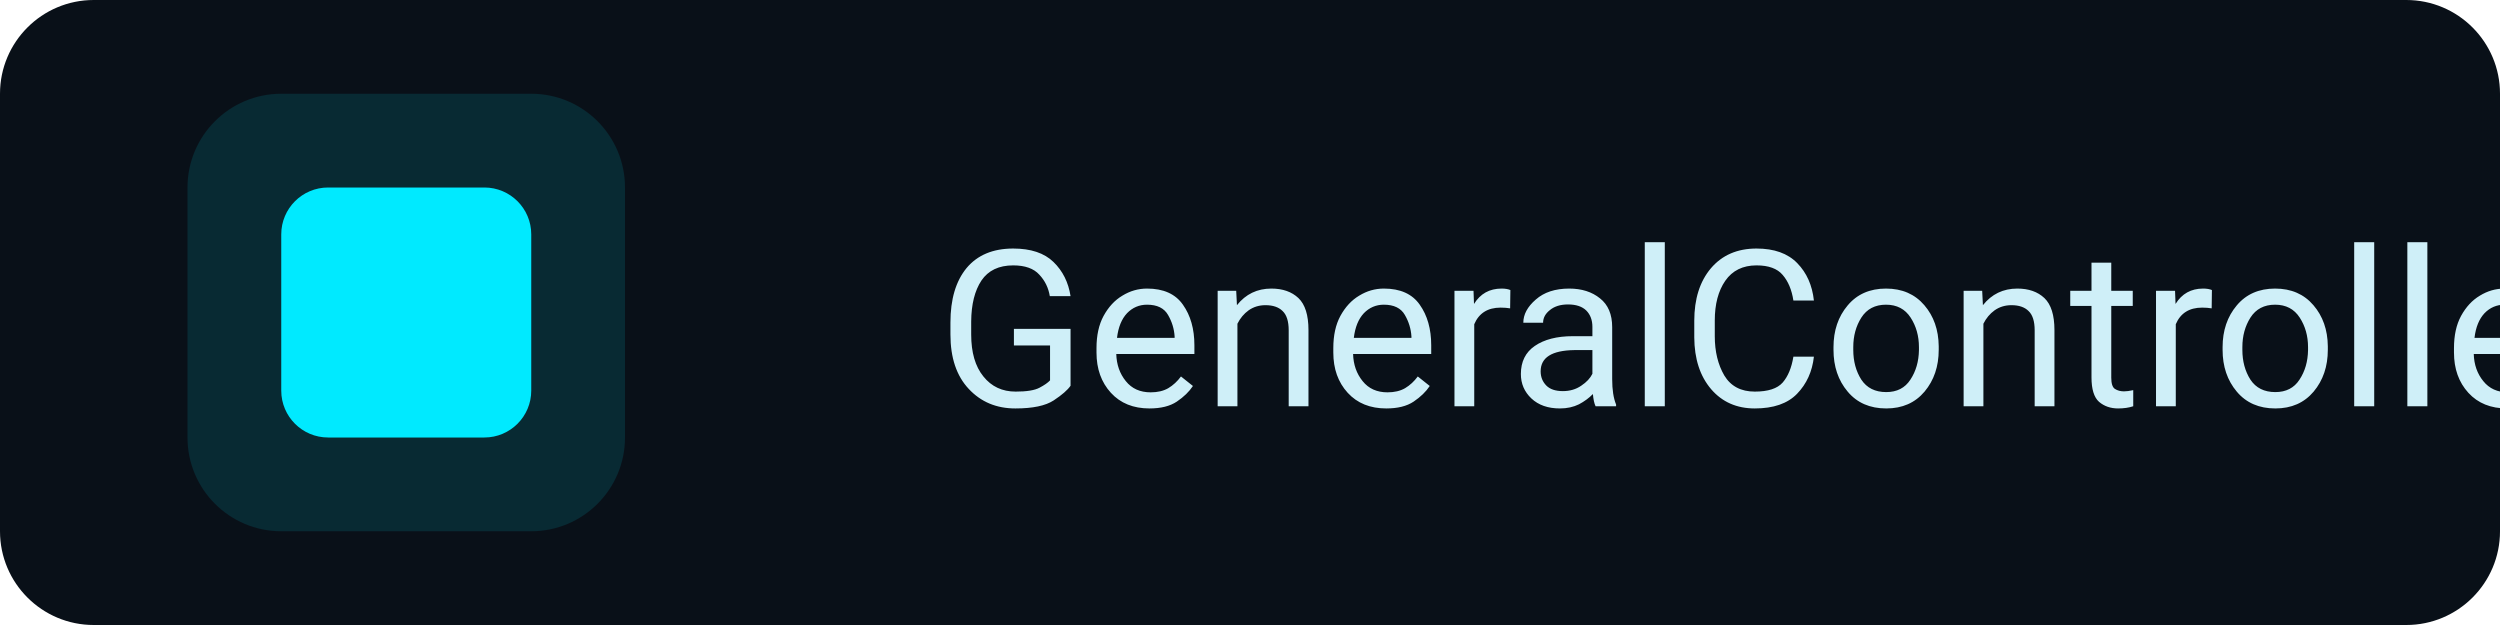
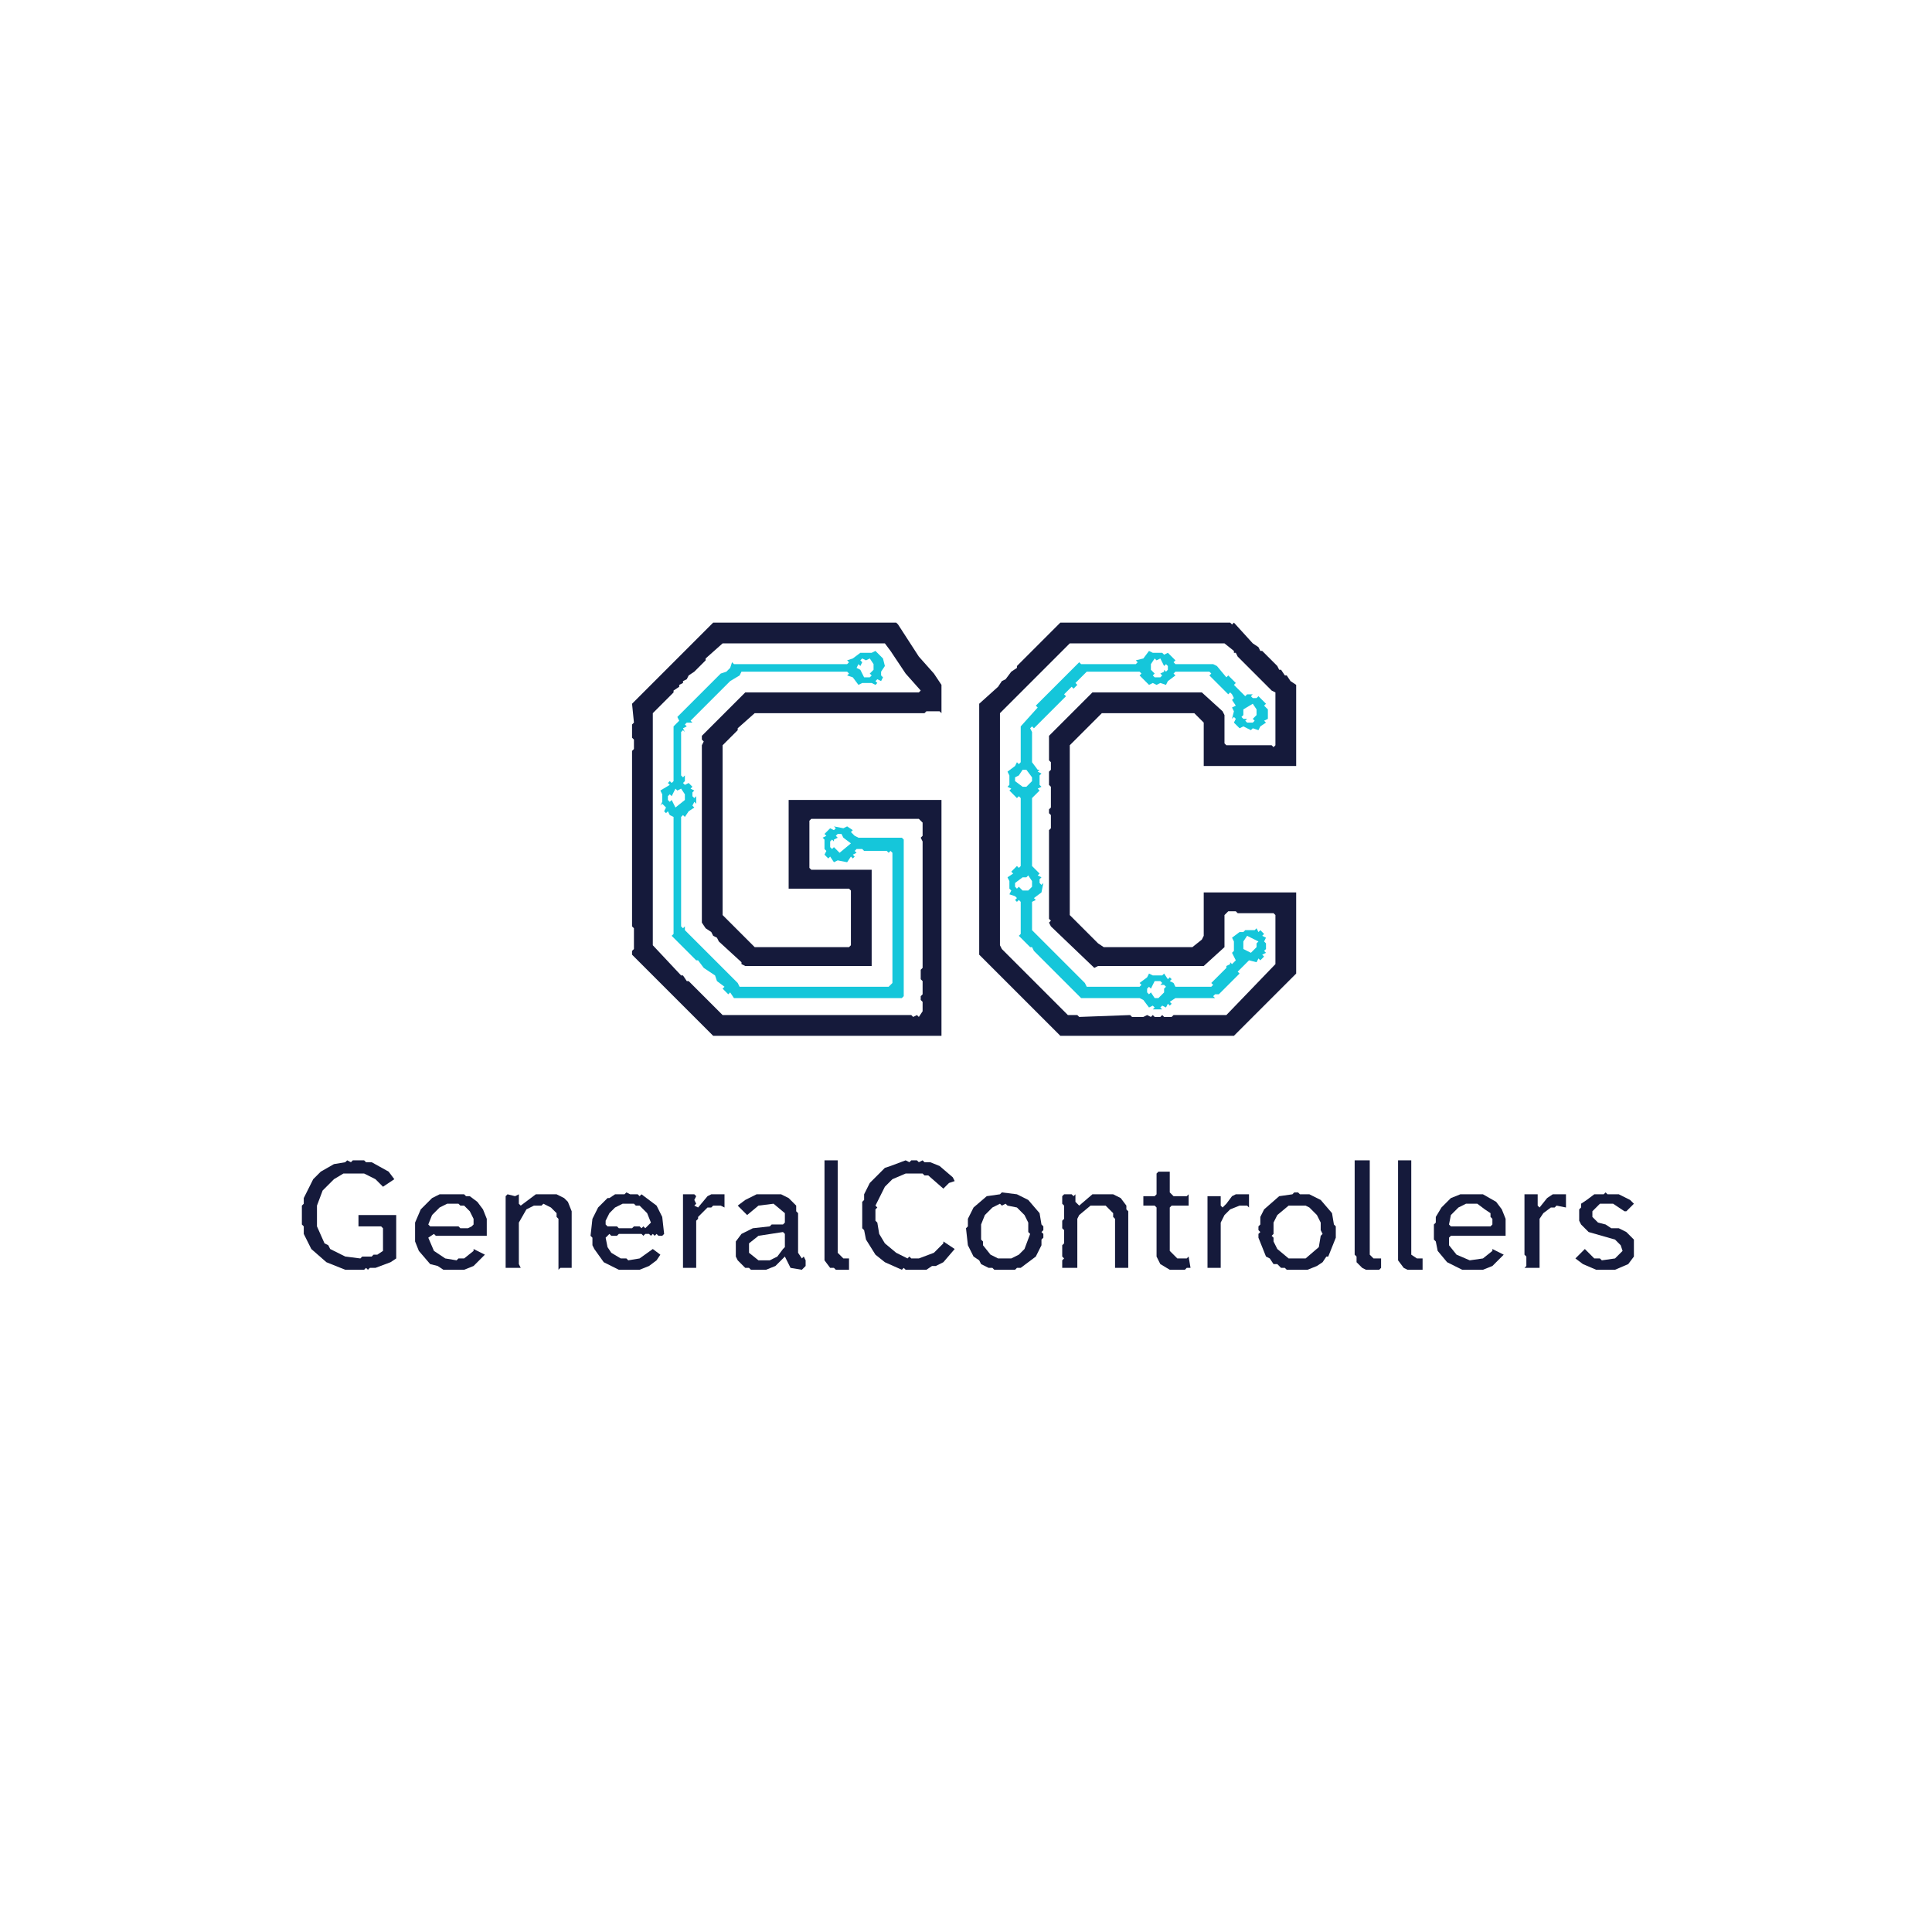
- <svg xmlns="http://www.w3.org/2000/svg" width="160" height="40" viewBox="0 0 160 40" fill="none">
-   <rect width="160" height="40" rx="6" fill="#091018" />
-   <g transform="translate(12,6)">
-     <rect width="28" height="28" rx="6" fill="#00eaff" opacity="0.12" />
-     <rect x="6" y="6" width="16" height="16" rx="3" fill="#00eaff" />
+ <svg xmlns="http://www.w3.org/2000/svg" width="1024" height="1024" viewBox="0 0 1024 1024">
+   <g fill="#151A3B" fill-rule="evenodd">
+     <path d="M 336.00 383.00 L 335.00 384.00 L 335.00 391.00 L 336.00 392.00 L 336.00 397.00 L 335.00 398.00 L 335.00 491.00 L 336.00 492.00 L 336.00 503.00 L 335.00 504.00 L 335.00 506.00 L 378.00 549.00 L 499.00 549.00 L 499.00 424.00 L 418.00 424.00 L 418.00 471.00 L 450.00 471.00 L 451.00 472.00 L 451.00 501.00 L 450.00 502.00 L 400.00 502.00 L 383.00 485.00 L 383.00 395.00 L 391.00 387.00 L 391.00 386.00 L 400.00 378.00 L 490.00 378.00 L 491.00 377.00 L 498.00 377.00 L 499.00 378.00 L 499.00 363.00 L 495.00 357.00 L 487.00 348.00 L 476.00 331.00 L 475.00 330.00 L 378.00 330.00 L 335.00 373.00 L 336.00 383.00 Z M 472.00 345.00 L 480.00 357.00 L 488.00 366.00 L 487.00 367.00 L 395.00 367.00 L 372.00 390.00 L 372.00 392.00 L 373.00 393.00 L 372.00 395.00 L 372.00 489.00 L 374.00 492.00 L 377.00 494.00 L 378.00 496.00 L 380.00 497.00 L 381.00 499.00 L 393.00 510.00 L 393.00 511.00 L 395.00 512.00 L 462.00 512.00 L 462.00 461.00 L 430.00 461.00 L 429.00 460.00 L 429.00 435.00 L 430.00 434.00 L 487.00 434.00 L 489.00 436.00 L 489.00 443.00 L 488.00 444.00 L 489.00 446.00 L 489.00 513.00 L 488.00 514.00 L 488.00 519.00 L 489.00 520.00 L 489.00 527.00 L 488.00 528.00 L 488.00 530.00 L 489.00 531.00 L 489.00 536.00 L 487.00 539.00 L 486.00 538.00 L 484.00 539.00 L 483.00 538.00 L 383.00 538.00 L 365.00 520.00 L 364.00 520.00 L 362.00 517.00 L 361.00 517.00 L 346.00 501.00 L 346.00 378.00 L 357.00 367.00 L 357.00 366.00 L 360.00 364.00 L 360.00 363.00 L 362.00 362.00 L 362.00 361.00 L 364.00 360.00 L 365.00 358.00 L 368.00 356.00 L 374.00 350.00 L 374.00 349.00 L 383.00 341.00 L 469.00 341.00 L 472.00 345.00 Z" />
+     <path d="M 177.00 617.00 L 170.00 621.00 L 166.00 625.00 L 161.00 635.00 L 161.00 638.00 L 160.00 639.00 L 160.00 649.00 L 161.00 650.00 L 161.00 654.00 L 165.00 662.00 L 173.00 669.00 L 183.00 673.00 L 193.00 673.00 L 194.00 672.00 L 195.00 673.00 L 196.00 672.00 L 199.00 672.00 L 207.00 669.00 L 210.00 667.00 L 210.00 644.00 L 190.00 644.00 L 190.00 650.00 L 202.00 650.00 L 203.00 651.00 L 203.00 663.00 L 200.00 665.00 L 198.00 665.00 L 197.00 666.00 L 192.00 666.00 L 191.00 667.00 L 183.00 666.00 L 175.00 662.00 L 174.00 660.00 L 172.00 659.00 L 168.00 650.00 L 168.00 639.00 L 171.00 631.00 L 177.00 625.00 L 182.00 622.00 L 193.00 622.00 L 199.00 625.00 L 203.00 629.00 L 209.00 625.00 L 206.00 621.00 L 197.00 616.00 L 194.00 616.00 L 193.00 615.00 L 187.00 615.00 L 186.00 616.00 L 184.00 615.00 L 183.00 616.00 L 177.00 617.00 Z" />
+     <path d="M 440.00 672.00 L 442.00 672.00 L 443.00 673.00 L 450.00 673.00 L 450.00 667.00 L 447.00 667.00 L 444.00 664.00 L 444.00 615.00 L 437.00 615.00 L 437.00 668.00 L 440.00 672.00 Z" />
+     <path d="M 472.00 618.00 L 469.00 619.00 L 461.00 627.00 L 458.00 633.00 L 458.00 636.00 L 457.00 637.00 L 457.00 651.00 L 458.00 652.00 L 459.00 657.00 L 464.00 665.00 L 469.00 669.00 L 478.00 673.00 L 479.00 672.00 L 480.00 673.00 L 491.00 673.00 L 494.00 671.00 L 496.00 671.00 L 500.00 669.00 L 506.00 662.00 L 500.00 658.00 L 500.00 659.00 L 495.00 664.00 L 487.00 667.00 L 483.00 667.00 L 482.00 666.00 L 481.00 667.00 L 475.00 664.00 L 469.00 659.00 L 466.00 654.00 L 465.00 648.00 L 464.00 647.00 L 464.00 641.00 L 465.00 640.00 L 464.00 639.00 L 469.00 629.00 L 473.00 625.00 L 480.00 622.00 L 489.00 622.00 L 490.00 623.00 L 492.00 623.00 L 500.00 630.00 L 503.00 627.00 L 506.00 626.00 L 505.00 624.00 L 498.00 618.00 L 493.00 616.00 L 490.00 616.00 L 489.00 615.00 L 487.00 616.00 L 486.00 615.00 L 483.00 615.00 L 482.00 616.00 L 480.00 615.00 L 472.00 618.00 Z" />
+     <path d="M 323.00 635.00 L 322.00 635.00 L 317.00 640.00 L 314.00 646.00 L 313.00 655.00 L 314.00 656.00 L 314.00 660.00 L 315.00 662.00 L 320.00 669.00 L 328.00 673.00 L 339.00 673.00 L 344.00 671.00 L 348.00 668.00 L 350.00 665.00 L 346.00 662.00 L 339.00 667.00 L 333.00 668.00 L 332.00 667.00 L 329.00 667.00 L 324.00 664.00 L 322.00 661.00 L 321.00 656.00 L 323.00 654.00 L 324.00 655.00 L 327.00 655.00 L 328.00 654.00 L 340.00 654.00 L 341.00 655.00 L 342.00 654.00 L 344.00 654.00 L 345.00 655.00 L 346.00 654.00 L 347.00 655.00 L 348.00 654.00 L 349.00 655.00 L 351.00 655.00 L 352.00 654.00 L 351.00 645.00 L 348.00 639.00 L 340.00 633.00 L 339.00 634.00 L 338.00 633.00 L 334.00 633.00 L 332.00 632.00 L 331.00 633.00 L 326.00 633.00 L 323.00 635.00 Z M 343.00 643.00 L 345.00 648.00 L 342.00 651.00 L 341.00 650.00 L 340.00 651.00 L 339.00 650.00 L 336.00 650.00 L 335.00 651.00 L 328.00 651.00 L 327.00 650.00 L 322.00 650.00 L 321.00 649.00 L 321.00 647.00 L 323.00 643.00 L 326.00 640.00 L 330.00 638.00 L 336.00 638.00 L 337.00 639.00 L 339.00 639.00 L 343.00 643.00 Z" />
+     <path d="M 370.00 646.00 L 370.00 645.00 L 375.00 640.00 L 377.00 640.00 L 378.00 639.00 L 382.00 639.00 L 384.00 640.00 L 384.00 633.00 L 377.00 633.00 L 375.00 634.00 L 370.00 640.00 L 368.00 639.00 L 369.00 638.00 L 368.00 636.00 L 369.00 634.00 L 368.00 633.00 L 362.00 633.00 L 362.00 672.00 L 369.00 672.00 L 369.00 647.00 L 370.00 646.00 Z" />
+     <path d="M 523.00 634.00 L 516.00 640.00 L 513.00 646.00 L 513.00 650.00 L 512.00 651.00 L 513.00 660.00 L 516.00 666.00 L 519.00 668.00 L 520.00 670.00 L 524.00 672.00 L 526.00 672.00 L 527.00 673.00 L 538.00 673.00 L 539.00 672.00 L 541.00 672.00 L 549.00 666.00 L 552.00 660.00 L 552.00 657.00 L 553.00 656.00 L 553.00 654.00 L 552.00 653.00 L 553.00 652.00 L 553.00 650.00 L 552.00 649.00 L 551.00 643.00 L 545.00 636.00 L 539.00 633.00 L 531.00 632.00 L 530.00 633.00 L 523.00 634.00 Z M 533.00 638.00 L 534.00 639.00 L 539.00 640.00 L 543.00 644.00 L 545.00 648.00 L 545.00 653.00 L 546.00 654.00 L 543.00 662.00 L 540.00 665.00 L 536.00 667.00 L 529.00 667.00 L 525.00 665.00 L 521.00 660.00 L 521.00 658.00 L 520.00 657.00 L 520.00 649.00 L 522.00 644.00 L 526.00 640.00 L 530.00 638.00 L 531.00 639.00 L 533.00 638.00 Z" />
+     <path d="M 229.00 635.00 L 223.00 641.00 L 220.00 648.00 L 220.00 658.00 L 222.00 663.00 L 228.00 670.00 L 232.00 671.00 L 235.00 673.00 L 246.00 673.00 L 251.00 671.00 L 257.00 665.00 L 251.00 662.00 L 251.00 663.00 L 246.00 667.00 L 243.00 667.00 L 242.00 668.00 L 236.00 667.00 L 230.00 663.00 L 227.00 656.00 L 230.00 654.00 L 231.00 655.00 L 258.00 655.00 L 258.00 646.00 L 256.00 641.00 L 253.00 637.00 L 249.00 634.00 L 247.00 634.00 L 246.00 633.00 L 233.00 633.00 L 229.00 635.00 Z M 246.00 639.00 L 249.00 642.00 L 251.00 646.00 L 251.00 649.00 L 250.00 650.00 L 248.00 651.00 L 244.00 651.00 L 243.00 650.00 L 228.00 650.00 L 227.00 649.00 L 229.00 644.00 L 233.00 640.00 L 237.00 638.00 L 243.00 638.00 L 244.00 639.00 L 246.00 639.00 Z" />
+     <path d="M 275.00 670.00 L 275.00 648.00 L 279.00 641.00 L 283.00 639.00 L 287.00 639.00 L 288.00 638.00 L 292.00 640.00 L 295.00 643.00 L 295.00 645.00 L 296.00 646.00 L 296.00 673.00 L 297.00 672.00 L 303.00 672.00 L 303.00 642.00 L 301.00 637.00 L 299.00 635.00 L 295.00 633.00 L 284.00 633.00 L 276.00 639.00 L 275.00 638.00 L 275.00 633.00 L 273.00 634.00 L 269.00 633.00 L 268.00 634.00 L 268.00 672.00 L 276.00 672.00 L 275.00 670.00 Z" />
+     <path d="M 395.00 636.00 L 391.00 639.00 L 396.00 644.00 L 402.00 639.00 L 410.00 638.00 L 416.00 643.00 L 416.00 648.00 L 415.00 649.00 L 409.00 649.00 L 408.00 650.00 L 399.00 651.00 L 393.00 654.00 L 390.00 658.00 L 390.00 666.00 L 391.00 668.00 L 395.00 672.00 L 397.00 672.00 L 398.00 673.00 L 406.00 673.00 L 411.00 671.00 L 416.00 666.00 L 419.00 672.00 L 425.00 673.00 L 427.00 671.00 L 427.00 668.00 L 426.00 666.00 L 425.00 667.00 L 423.00 664.00 L 423.00 643.00 L 422.00 642.00 L 422.00 639.00 L 418.00 635.00 L 414.00 633.00 L 401.00 633.00 L 395.00 636.00 Z M 415.00 662.00 L 412.00 666.00 L 408.00 668.00 L 402.00 668.00 L 397.00 664.00 L 397.00 659.00 L 402.00 655.00 L 415.00 653.00 L 416.00 654.00 L 416.00 661.00 L 415.00 662.00 Z" />
+     <path d="M 536.00 356.00 L 533.00 360.00 L 531.00 361.00 L 529.00 364.00 L 519.00 373.00 L 519.00 506.00 L 562.00 549.00 L 654.00 549.00 L 687.00 516.00 L 687.00 473.00 L 638.00 473.00 L 638.00 496.00 L 637.00 498.00 L 632.00 502.00 L 585.00 502.00 L 582.00 500.00 L 567.00 485.00 L 567.00 395.00 L 584.00 378.00 L 633.00 378.00 L 638.00 383.00 L 638.00 406.00 L 687.00 406.00 L 687.00 363.00 L 684.00 361.00 L 682.00 358.00 L 681.00 358.00 L 679.00 355.00 L 678.00 355.00 L 677.00 353.00 L 669.00 345.00 L 668.00 345.00 L 667.00 343.00 L 664.00 341.00 L 654.00 330.00 L 653.00 331.00 L 652.00 330.00 L 562.00 330.00 L 539.00 353.00 L 539.00 354.00 L 536.00 356.00 Z M 654.00 345.00 L 654.00 346.00 L 655.00 346.00 L 656.00 348.00 L 674.00 366.00 L 676.00 367.00 L 676.00 395.00 L 675.00 396.00 L 674.00 395.00 L 650.00 395.00 L 649.00 394.00 L 649.00 379.00 L 648.00 377.00 L 637.00 367.00 L 579.00 367.00 L 556.00 390.00 L 556.00 403.00 L 557.00 404.00 L 557.00 408.00 L 556.00 409.00 L 556.00 416.00 L 557.00 417.00 L 557.00 428.00 L 556.00 429.00 L 556.00 431.00 L 557.00 432.00 L 557.00 439.00 L 556.00 440.00 L 556.00 487.00 L 557.00 488.00 L 556.00 489.00 L 557.00 491.00 L 580.00 513.00 L 582.00 512.00 L 638.00 512.00 L 649.00 502.00 L 649.00 485.00 L 651.00 483.00 L 655.00 483.00 L 656.00 484.00 L 675.00 484.00 L 676.00 485.00 L 676.00 511.00 L 650.00 538.00 L 622.00 538.00 L 621.00 539.00 L 617.00 539.00 L 616.00 538.00 L 615.00 539.00 L 612.00 539.00 L 611.00 538.00 L 610.00 539.00 L 608.00 538.00 L 606.00 539.00 L 600.00 539.00 L 599.00 538.00 L 572.00 539.00 L 571.00 538.00 L 566.00 538.00 L 531.00 503.00 L 530.00 501.00 L 530.00 378.00 L 567.00 341.00 L 649.00 341.00 L 654.00 345.00 Z" />
+     <path d="M 722.00 672.00 L 724.00 673.00 L 731.00 673.00 L 732.00 672.00 L 732.00 667.00 L 728.00 667.00 L 726.00 665.00 L 726.00 615.00 L 718.00 615.00 L 718.00 665.00 L 719.00 666.00 L 719.00 669.00 L 722.00 672.00 Z" />
+     <path d="M 744.00 672.00 L 746.00 673.00 L 754.00 673.00 L 754.00 667.00 L 751.00 667.00 L 748.00 665.00 L 748.00 615.00 L 741.00 615.00 L 741.00 668.00 L 744.00 672.00 Z" />
+     <path d="M 606.00 639.00 L 612.00 639.00 L 613.00 640.00 L 613.00 666.00 L 615.00 670.00 L 620.00 673.00 L 628.00 673.00 L 629.00 672.00 L 631.00 672.00 L 630.00 666.00 L 629.00 667.00 L 624.00 667.00 L 620.00 663.00 L 620.00 640.00 L 621.00 639.00 L 630.00 639.00 L 630.00 633.00 L 629.00 634.00 L 622.00 634.00 L 620.00 632.00 L 620.00 621.00 L 614.00 621.00 L 613.00 622.00 L 613.00 633.00 L 612.00 634.00 L 606.00 634.00 L 606.00 639.00 Z" />
+     <path d="M 563.00 647.00 L 563.00 651.00 L 564.00 652.00 L 564.00 659.00 L 563.00 660.00 L 563.00 666.00 L 564.00 667.00 L 563.00 668.00 L 563.00 672.00 L 571.00 672.00 L 571.00 646.00 L 572.00 644.00 L 578.00 639.00 L 586.00 639.00 L 590.00 643.00 L 590.00 645.00 L 591.00 646.00 L 591.00 672.00 L 598.00 672.00 L 598.00 642.00 L 597.00 641.00 L 597.00 639.00 L 594.00 635.00 L 590.00 633.00 L 579.00 633.00 L 572.00 639.00 L 570.00 637.00 L 570.00 633.00 L 569.00 634.00 L 568.00 633.00 L 564.00 633.00 L 563.00 634.00 L 563.00 638.00 L 564.00 639.00 L 564.00 646.00 L 563.00 647.00 Z" />
+     <path d="M 650.00 638.00 L 648.00 640.00 L 647.00 639.00 L 647.00 634.00 L 640.00 634.00 L 640.00 672.00 L 647.00 672.00 L 647.00 648.00 L 649.00 644.00 L 652.00 641.00 L 657.00 639.00 L 661.00 639.00 L 662.00 640.00 L 662.00 633.00 L 655.00 633.00 L 653.00 634.00 L 650.00 638.00 Z" />
+     <path d="M 678.00 634.00 L 670.00 641.00 L 668.00 645.00 L 668.00 649.00 L 667.00 650.00 L 667.00 652.00 L 668.00 653.00 L 667.00 654.00 L 667.00 656.00 L 671.00 666.00 L 673.00 667.00 L 675.00 670.00 L 677.00 670.00 L 679.00 672.00 L 681.00 672.00 L 682.00 673.00 L 693.00 673.00 L 698.00 671.00 L 701.00 669.00 L 703.00 666.00 L 704.00 666.00 L 708.00 656.00 L 708.00 650.00 L 707.00 649.00 L 706.00 643.00 L 700.00 636.00 L 694.00 633.00 L 689.00 633.00 L 688.00 632.00 L 686.00 632.00 L 685.00 633.00 L 678.00 634.00 Z M 694.00 640.00 L 698.00 644.00 L 700.00 648.00 L 700.00 652.00 L 701.00 654.00 L 700.00 655.00 L 699.00 661.00 L 692.00 667.00 L 683.00 667.00 L 677.00 662.00 L 675.00 658.00 L 675.00 656.00 L 674.00 655.00 L 675.00 654.00 L 675.00 648.00 L 677.00 644.00 L 683.00 639.00 L 692.00 639.00 L 694.00 640.00 Z" />
+     <path d="M 808.00 672.00 L 816.00 672.00 L 816.00 646.00 L 818.00 643.00 L 822.00 640.00 L 824.00 640.00 L 825.00 639.00 L 830.00 640.00 L 830.00 633.00 L 823.00 633.00 L 820.00 635.00 L 816.00 640.00 L 815.00 639.00 L 815.00 633.00 L 808.00 633.00 L 808.00 665.00 L 809.00 666.00 L 809.00 671.00 L 808.00 672.00 Z" />
+     <path d="M 841.00 636.00 L 838.00 638.00 L 838.00 640.00 L 837.00 641.00 L 837.00 647.00 L 838.00 649.00 L 842.00 653.00 L 856.00 657.00 L 859.00 660.00 L 860.00 663.00 L 856.00 667.00 L 849.00 668.00 L 848.00 667.00 L 845.00 667.00 L 840.00 662.00 L 835.00 667.00 L 839.00 670.00 L 846.00 673.00 L 856.00 673.00 L 863.00 670.00 L 866.00 666.00 L 866.00 657.00 L 862.00 653.00 L 858.00 651.00 L 854.00 651.00 L 851.00 649.00 L 847.00 648.00 L 844.00 645.00 L 844.00 642.00 L 848.00 638.00 L 855.00 638.00 L 861.00 642.00 L 862.00 642.00 L 866.00 638.00 L 864.00 636.00 L 858.00 633.00 L 852.00 633.00 L 851.00 632.00 L 850.00 633.00 L 845.00 633.00 L 841.00 636.00 Z" />
+     <path d="M 764.00 640.00 L 761.00 645.00 L 761.00 648.00 L 760.00 649.00 L 760.00 657.00 L 761.00 658.00 L 762.00 663.00 L 767.00 669.00 L 775.00 673.00 L 786.00 673.00 L 791.00 671.00 L 797.00 665.00 L 791.00 662.00 L 791.00 663.00 L 786.00 667.00 L 779.00 668.00 L 772.00 665.00 L 768.00 660.00 L 768.00 656.00 L 769.00 655.00 L 798.00 655.00 L 798.00 646.00 L 796.00 641.00 L 793.00 637.00 L 786.00 633.00 L 774.00 633.00 L 769.00 635.00 L 764.00 640.00 Z M 787.00 641.00 L 790.00 643.00 L 790.00 645.00 L 791.00 646.00 L 791.00 649.00 L 790.00 650.00 L 769.00 650.00 L 768.00 649.00 L 769.00 644.00 L 773.00 640.00 L 777.00 638.00 L 783.00 638.00 L 787.00 641.00 Z" />
  </g>
-   <text x="60" y="26" fill="#cfeff8" font-family="Segoe UI, Roboto, Arial" font-size="14">GeneralControllers</text>
+   <g fill="#15C6DA" fill-rule="evenodd">
+     <path d="M 353.00 431.00 L 354.00 430.00 L 355.00 432.00 L 357.00 433.00 L 357.00 495.00 L 356.00 496.00 L 369.00 509.00 L 370.00 509.00 L 373.00 513.00 L 379.00 517.00 L 380.00 520.00 L 384.00 523.00 L 383.00 524.00 L 386.00 527.00 L 387.00 526.00 L 389.00 529.00 L 478.00 529.00 L 479.00 528.00 L 479.00 445.00 L 478.00 444.00 L 455.00 444.00 L 453.00 443.00 L 451.00 441.00 L 452.00 440.00 L 449.00 438.00 L 447.00 439.00 L 442.00 438.00 L 443.00 439.00 L 442.00 440.00 L 440.00 439.00 L 437.00 442.00 L 438.00 443.00 L 436.00 444.00 L 437.00 445.00 L 437.00 450.00 L 438.00 451.00 L 437.00 453.00 L 439.00 455.00 L 440.00 454.00 L 442.00 457.00 L 444.00 456.00 L 449.00 457.00 L 451.00 454.00 L 452.00 455.00 L 453.00 454.00 L 452.00 453.00 L 454.00 452.00 L 453.00 451.00 L 454.00 450.00 L 457.00 450.00 L 458.00 451.00 L 470.00 451.00 L 471.00 452.00 L 472.00 451.00 L 473.00 452.00 L 473.00 521.00 L 471.00 523.00 L 392.00 523.00 L 391.00 521.00 L 363.00 493.00 L 363.00 491.00 L 362.00 492.00 L 361.00 491.00 L 361.00 433.00 L 362.00 432.00 L 363.00 433.00 L 365.00 430.00 L 368.00 428.00 L 367.00 427.00 L 368.00 425.00 L 369.00 426.00 L 369.00 422.00 L 368.00 423.00 L 367.00 422.00 L 367.00 420.00 L 368.00 419.00 L 366.00 418.00 L 367.00 417.00 L 365.00 415.00 L 363.00 416.00 L 362.00 415.00 L 363.00 414.00 L 363.00 411.00 L 362.00 412.00 L 361.00 411.00 L 361.00 388.00 L 362.00 387.00 L 363.00 388.00 L 362.00 386.00 L 364.00 385.00 L 363.00 384.00 L 364.00 383.00 L 367.00 383.00 L 366.00 382.00 L 387.00 361.00 L 392.00 358.00 L 393.00 356.00 L 449.00 356.00 L 450.00 357.00 L 449.00 358.00 L 452.00 359.00 L 455.00 363.00 L 457.00 362.00 L 462.00 362.00 L 464.00 363.00 L 465.00 362.00 L 464.00 361.00 L 465.00 360.00 L 467.00 361.00 L 468.00 359.00 L 467.00 358.00 L 467.00 356.00 L 469.00 353.00 L 468.00 349.00 L 464.00 345.00 L 462.00 346.00 L 456.00 346.00 L 452.00 349.00 L 449.00 350.00 L 450.00 351.00 L 449.00 352.00 L 389.00 352.00 L 388.00 351.00 L 387.00 354.00 L 385.00 356.00 L 382.00 357.00 L 359.00 380.00 L 360.00 382.00 L 357.00 385.00 L 357.00 414.00 L 356.00 415.00 L 355.00 414.00 L 354.00 415.00 L 355.00 416.00 L 350.00 419.00 L 351.00 421.00 L 351.00 425.00 L 350.00 427.00 L 351.00 426.00 L 353.00 428.00 L 352.00 430.00 L 353.00 431.00 Z M 457.00 349.00 L 459.00 350.00 L 461.00 349.00 L 463.00 352.00 L 463.00 355.00 L 461.00 357.00 L 462.00 358.00 L 461.00 359.00 L 458.00 359.00 L 456.00 355.00 L 454.00 354.00 L 455.00 352.00 L 456.00 353.00 L 457.00 351.00 L 456.00 350.00 L 457.00 349.00 Z M 444.00 442.00 L 446.00 442.00 L 447.00 444.00 L 451.00 447.00 L 445.00 452.00 L 442.00 449.00 L 441.00 450.00 L 440.00 449.00 L 440.00 446.00 L 441.00 445.00 L 442.00 446.00 L 442.00 445.00 L 444.00 444.00 L 443.00 443.00 L 444.00 442.00 Z M 358.00 418.00 L 359.00 419.00 L 361.00 418.00 L 363.00 421.00 L 363.00 424.00 L 358.00 428.00 L 356.00 424.00 L 355.00 425.00 L 354.00 424.00 L 354.00 422.00 L 355.00 421.00 L 356.00 422.00 L 358.00 418.00 Z" />
+     <path d="M 536.00 472.00 L 535.00 474.00 L 538.00 475.00 L 539.00 476.00 L 538.00 477.00 L 539.00 478.00 L 540.00 477.00 L 541.00 478.00 L 541.00 495.00 L 540.00 496.00 L 546.00 502.00 L 547.00 502.00 L 548.00 504.00 L 573.00 529.00 L 604.00 529.00 L 606.00 530.00 L 609.00 534.00 L 611.00 533.00 L 612.00 534.00 L 611.00 535.00 L 616.00 535.00 L 615.00 534.00 L 616.00 533.00 L 618.00 534.00 L 619.00 532.00 L 620.00 533.00 L 621.00 532.00 L 620.00 531.00 L 623.00 529.00 L 644.00 529.00 L 643.00 528.00 L 644.00 527.00 L 646.00 527.00 L 657.00 516.00 L 656.00 515.00 L 662.00 509.00 L 666.00 510.00 L 667.00 508.00 L 668.00 509.00 L 670.00 507.00 L 669.00 506.00 L 671.00 505.00 L 670.00 504.00 L 671.00 503.00 L 671.00 500.00 L 670.00 499.00 L 671.00 497.00 L 669.00 496.00 L 670.00 495.00 L 668.00 493.00 L 667.00 494.00 L 666.00 492.00 L 665.00 493.00 L 660.00 493.00 L 659.00 494.00 L 657.00 494.00 L 653.00 497.00 L 654.00 499.00 L 654.00 504.00 L 653.00 505.00 L 655.00 509.00 L 653.00 511.00 L 652.00 510.00 L 652.00 511.00 L 650.00 512.00 L 650.00 513.00 L 642.00 521.00 L 643.00 522.00 L 642.00 523.00 L 623.00 523.00 L 622.00 521.00 L 620.00 520.00 L 621.00 519.00 L 620.00 518.00 L 619.00 519.00 L 617.00 516.00 L 616.00 517.00 L 611.00 517.00 L 609.00 516.00 L 608.00 518.00 L 604.00 521.00 L 605.00 522.00 L 604.00 523.00 L 576.00 523.00 L 575.00 521.00 L 547.00 493.00 L 547.00 478.00 L 549.00 477.00 L 548.00 476.00 L 552.00 473.00 L 553.00 468.00 L 552.00 469.00 L 551.00 468.00 L 551.00 466.00 L 552.00 465.00 L 550.00 464.00 L 551.00 463.00 L 547.00 459.00 L 547.00 423.00 L 551.00 419.00 L 550.00 418.00 L 552.00 417.00 L 551.00 416.00 L 551.00 411.00 L 552.00 410.00 L 550.00 409.00 L 551.00 408.00 L 550.00 408.00 L 547.00 404.00 L 547.00 388.00 L 546.00 386.00 L 547.00 385.00 L 548.00 386.00 L 565.00 369.00 L 564.00 368.00 L 568.00 364.00 L 569.00 365.00 L 571.00 363.00 L 570.00 362.00 L 576.00 356.00 L 604.00 356.00 L 605.00 357.00 L 604.00 358.00 L 609.00 363.00 L 611.00 362.00 L 613.00 363.00 L 615.00 362.00 L 618.00 363.00 L 619.00 361.00 L 623.00 358.00 L 622.00 357.00 L 623.00 356.00 L 641.00 356.00 L 642.00 357.00 L 641.00 358.00 L 651.00 368.00 L 652.00 367.00 L 653.00 368.00 L 654.00 370.00 L 653.00 371.00 L 655.00 374.00 L 653.00 375.00 L 654.00 377.00 L 653.00 381.00 L 654.00 380.00 L 655.00 381.00 L 654.00 383.00 L 657.00 386.00 L 659.00 385.00 L 663.00 387.00 L 664.00 386.00 L 667.00 387.00 L 668.00 385.00 L 671.00 383.00 L 670.00 382.00 L 672.00 381.00 L 672.00 376.00 L 670.00 374.00 L 671.00 373.00 L 667.00 369.00 L 666.00 370.00 L 664.00 370.00 L 663.00 369.00 L 664.00 368.00 L 661.00 368.00 L 660.00 369.00 L 654.00 363.00 L 655.00 362.00 L 651.00 358.00 L 650.00 359.00 L 645.00 353.00 L 643.00 352.00 L 623.00 352.00 L 622.00 351.00 L 623.00 350.00 L 619.00 346.00 L 617.00 347.00 L 616.00 346.00 L 611.00 346.00 L 609.00 345.00 L 606.00 349.00 L 602.00 350.00 L 603.00 351.00 L 602.00 352.00 L 573.00 352.00 L 572.00 351.00 L 549.00 374.00 L 550.00 375.00 L 541.00 385.00 L 541.00 404.00 L 540.00 405.00 L 539.00 404.00 L 538.00 406.00 L 534.00 409.00 L 535.00 411.00 L 535.00 416.00 L 534.00 417.00 L 536.00 418.00 L 535.00 419.00 L 539.00 423.00 L 540.00 422.00 L 541.00 423.00 L 541.00 459.00 L 540.00 460.00 L 539.00 459.00 L 536.00 462.00 L 537.00 463.00 L 534.00 465.00 L 535.00 467.00 L 535.00 471.00 L 536.00 472.00 Z M 661.00 496.00 L 667.00 499.00 L 666.00 500.00 L 666.00 502.00 L 663.00 505.00 L 659.00 503.00 L 659.00 499.00 L 661.00 496.00 Z M 664.00 373.00 L 666.00 376.00 L 666.00 379.00 L 664.00 381.00 L 665.00 382.00 L 664.00 383.00 L 661.00 383.00 L 660.00 382.00 L 661.00 381.00 L 659.00 381.00 L 658.00 380.00 L 659.00 379.00 L 659.00 376.00 L 664.00 373.00 Z M 612.00 349.00 L 613.00 350.00 L 615.00 349.00 L 617.00 353.00 L 618.00 352.00 L 619.00 353.00 L 619.00 355.00 L 618.00 356.00 L 617.00 355.00 L 617.00 356.00 L 615.00 357.00 L 616.00 358.00 L 615.00 359.00 L 612.00 359.00 L 611.00 358.00 L 612.00 357.00 L 610.00 355.00 L 610.00 352.00 L 612.00 349.00 Z M 612.00 520.00 L 615.00 520.00 L 616.00 521.00 L 615.00 522.00 L 617.00 522.00 L 618.00 523.00 L 617.00 524.00 L 617.00 526.00 L 614.00 529.00 L 612.00 529.00 L 610.00 526.00 L 609.00 527.00 L 608.00 526.00 L 608.00 524.00 L 609.00 523.00 L 610.00 524.00 L 612.00 520.00 Z M 542.00 408.00 L 544.00 408.00 L 547.00 412.00 L 547.00 414.00 L 544.00 417.00 L 542.00 417.00 L 538.00 414.00 L 538.00 412.00 L 540.00 411.00 L 542.00 408.00 Z M 545.00 464.00 L 547.00 467.00 L 547.00 470.00 L 545.00 472.00 L 542.00 472.00 L 540.00 470.00 L 539.00 471.00 L 538.00 470.00 L 538.00 468.00 L 542.00 465.00 L 544.00 465.00 L 545.00 464.00 Z" />
+   </g>
</svg>
